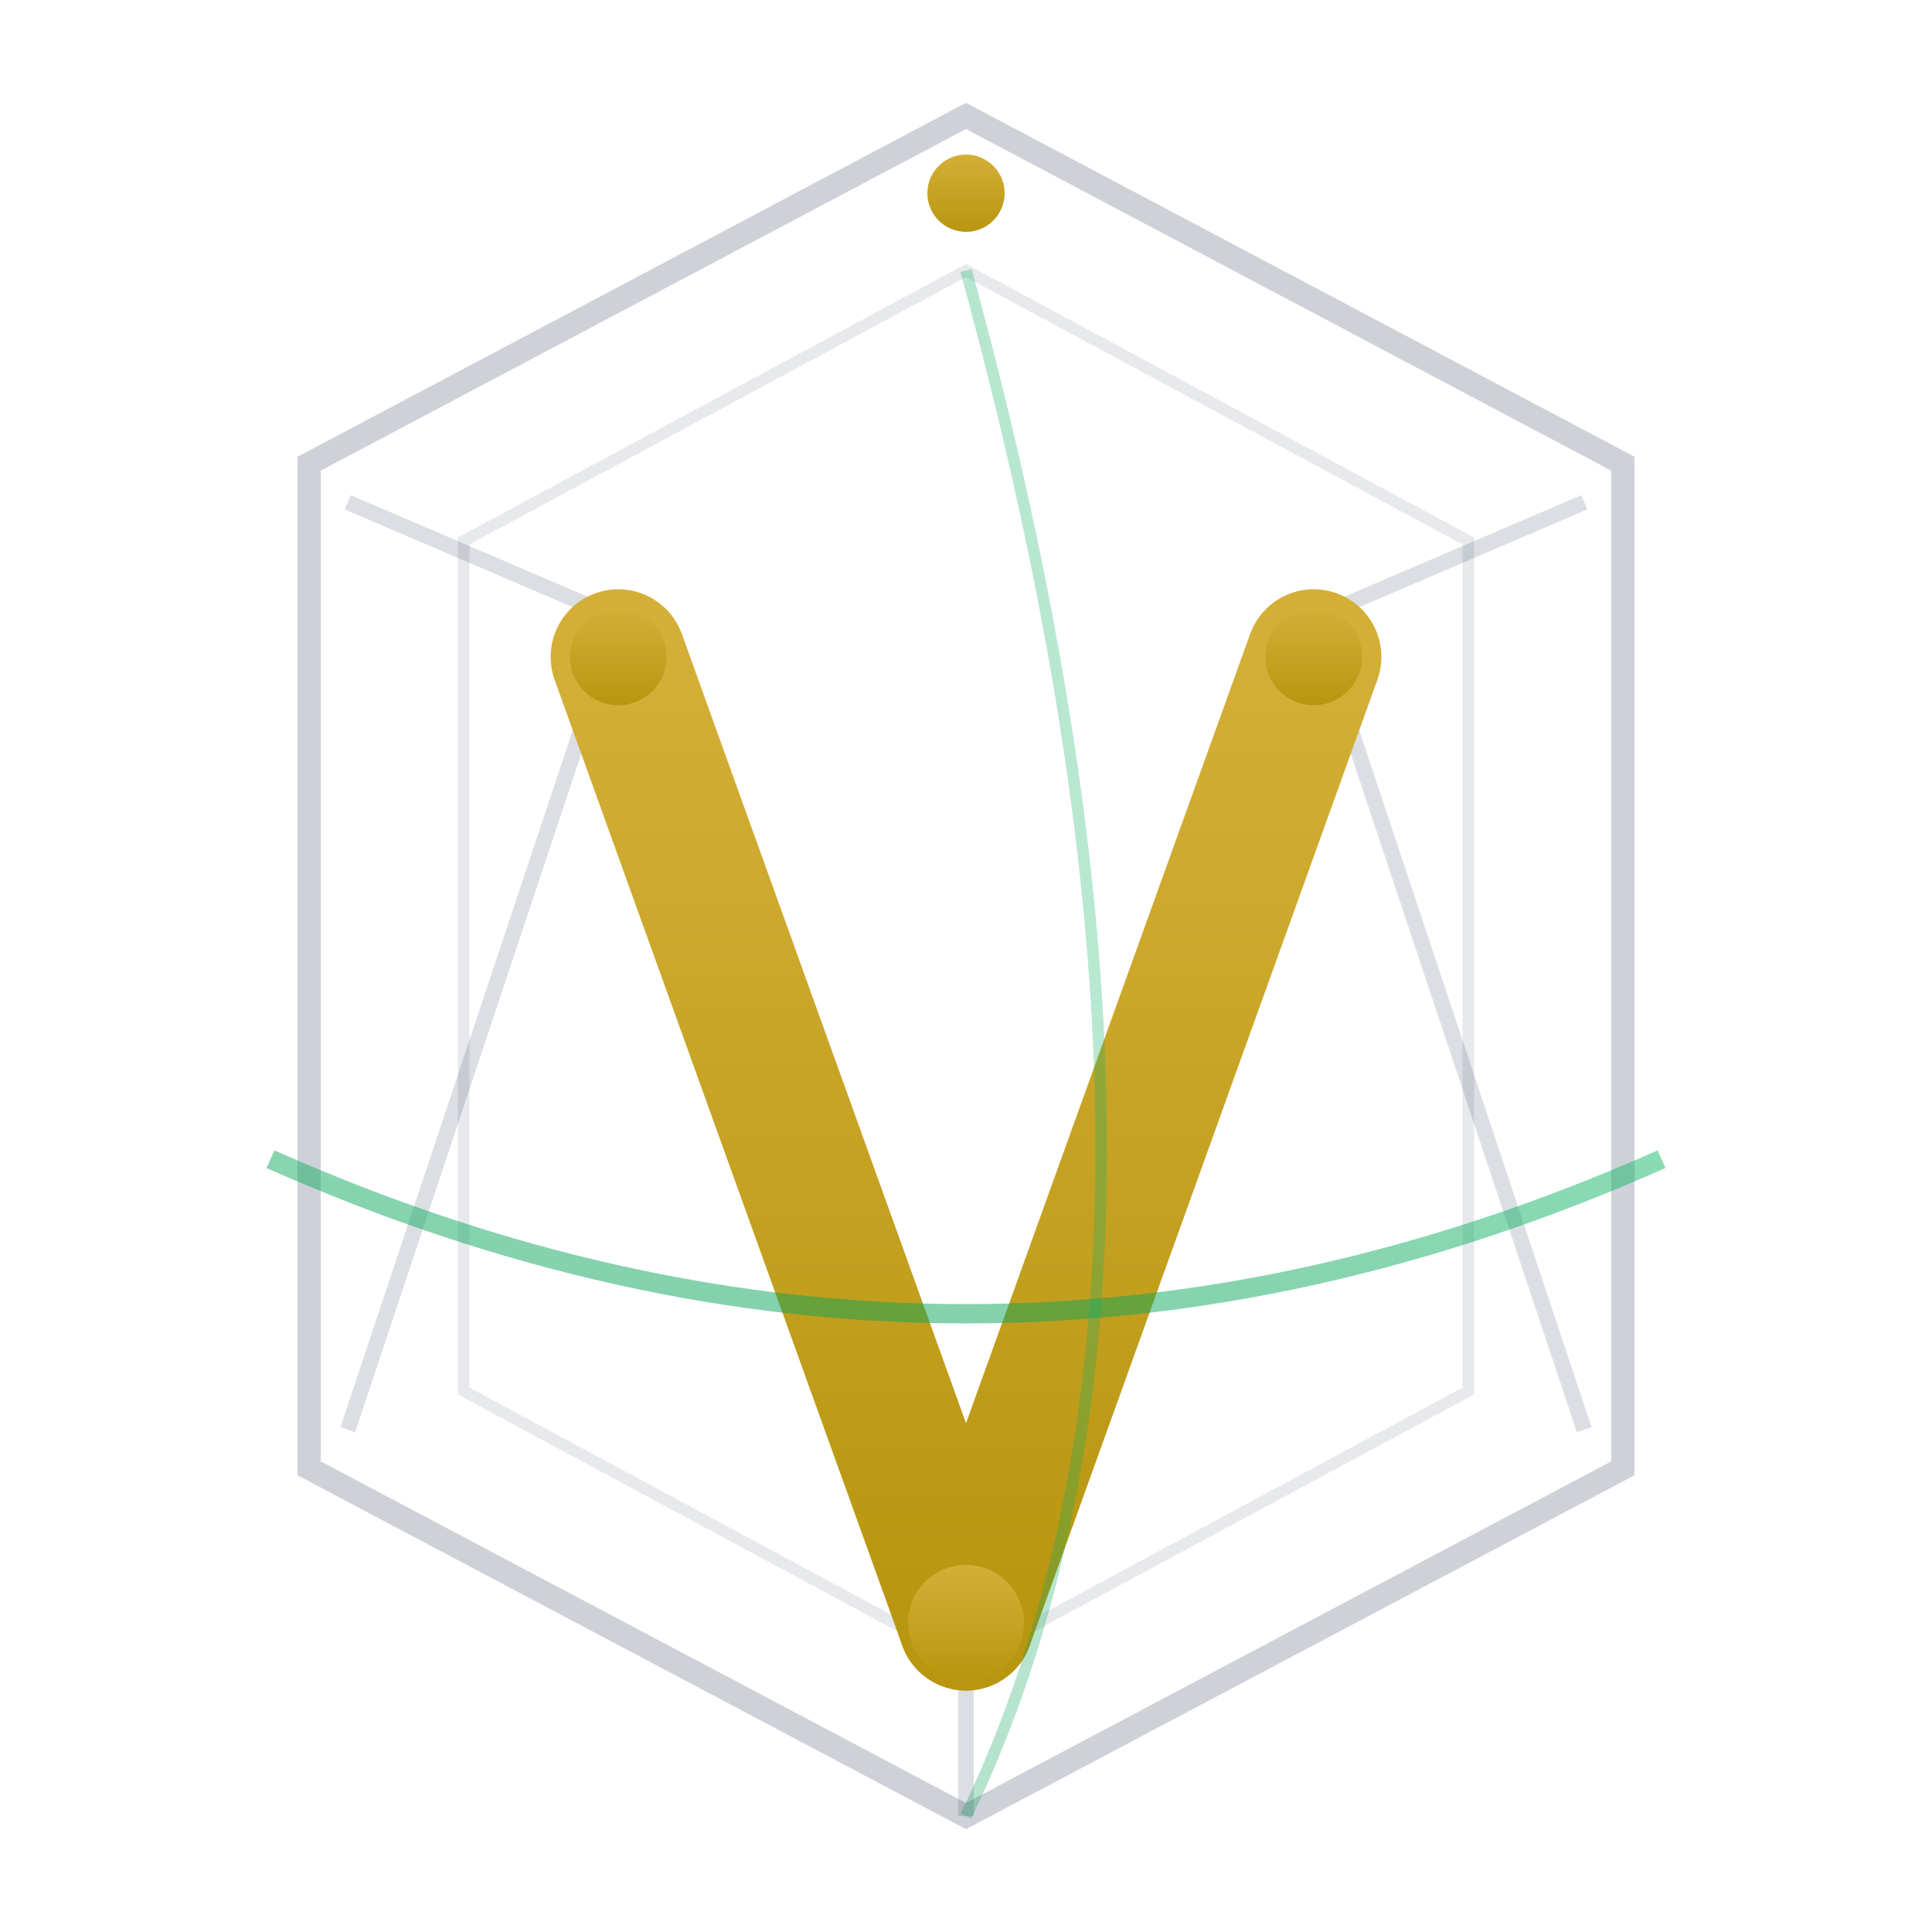
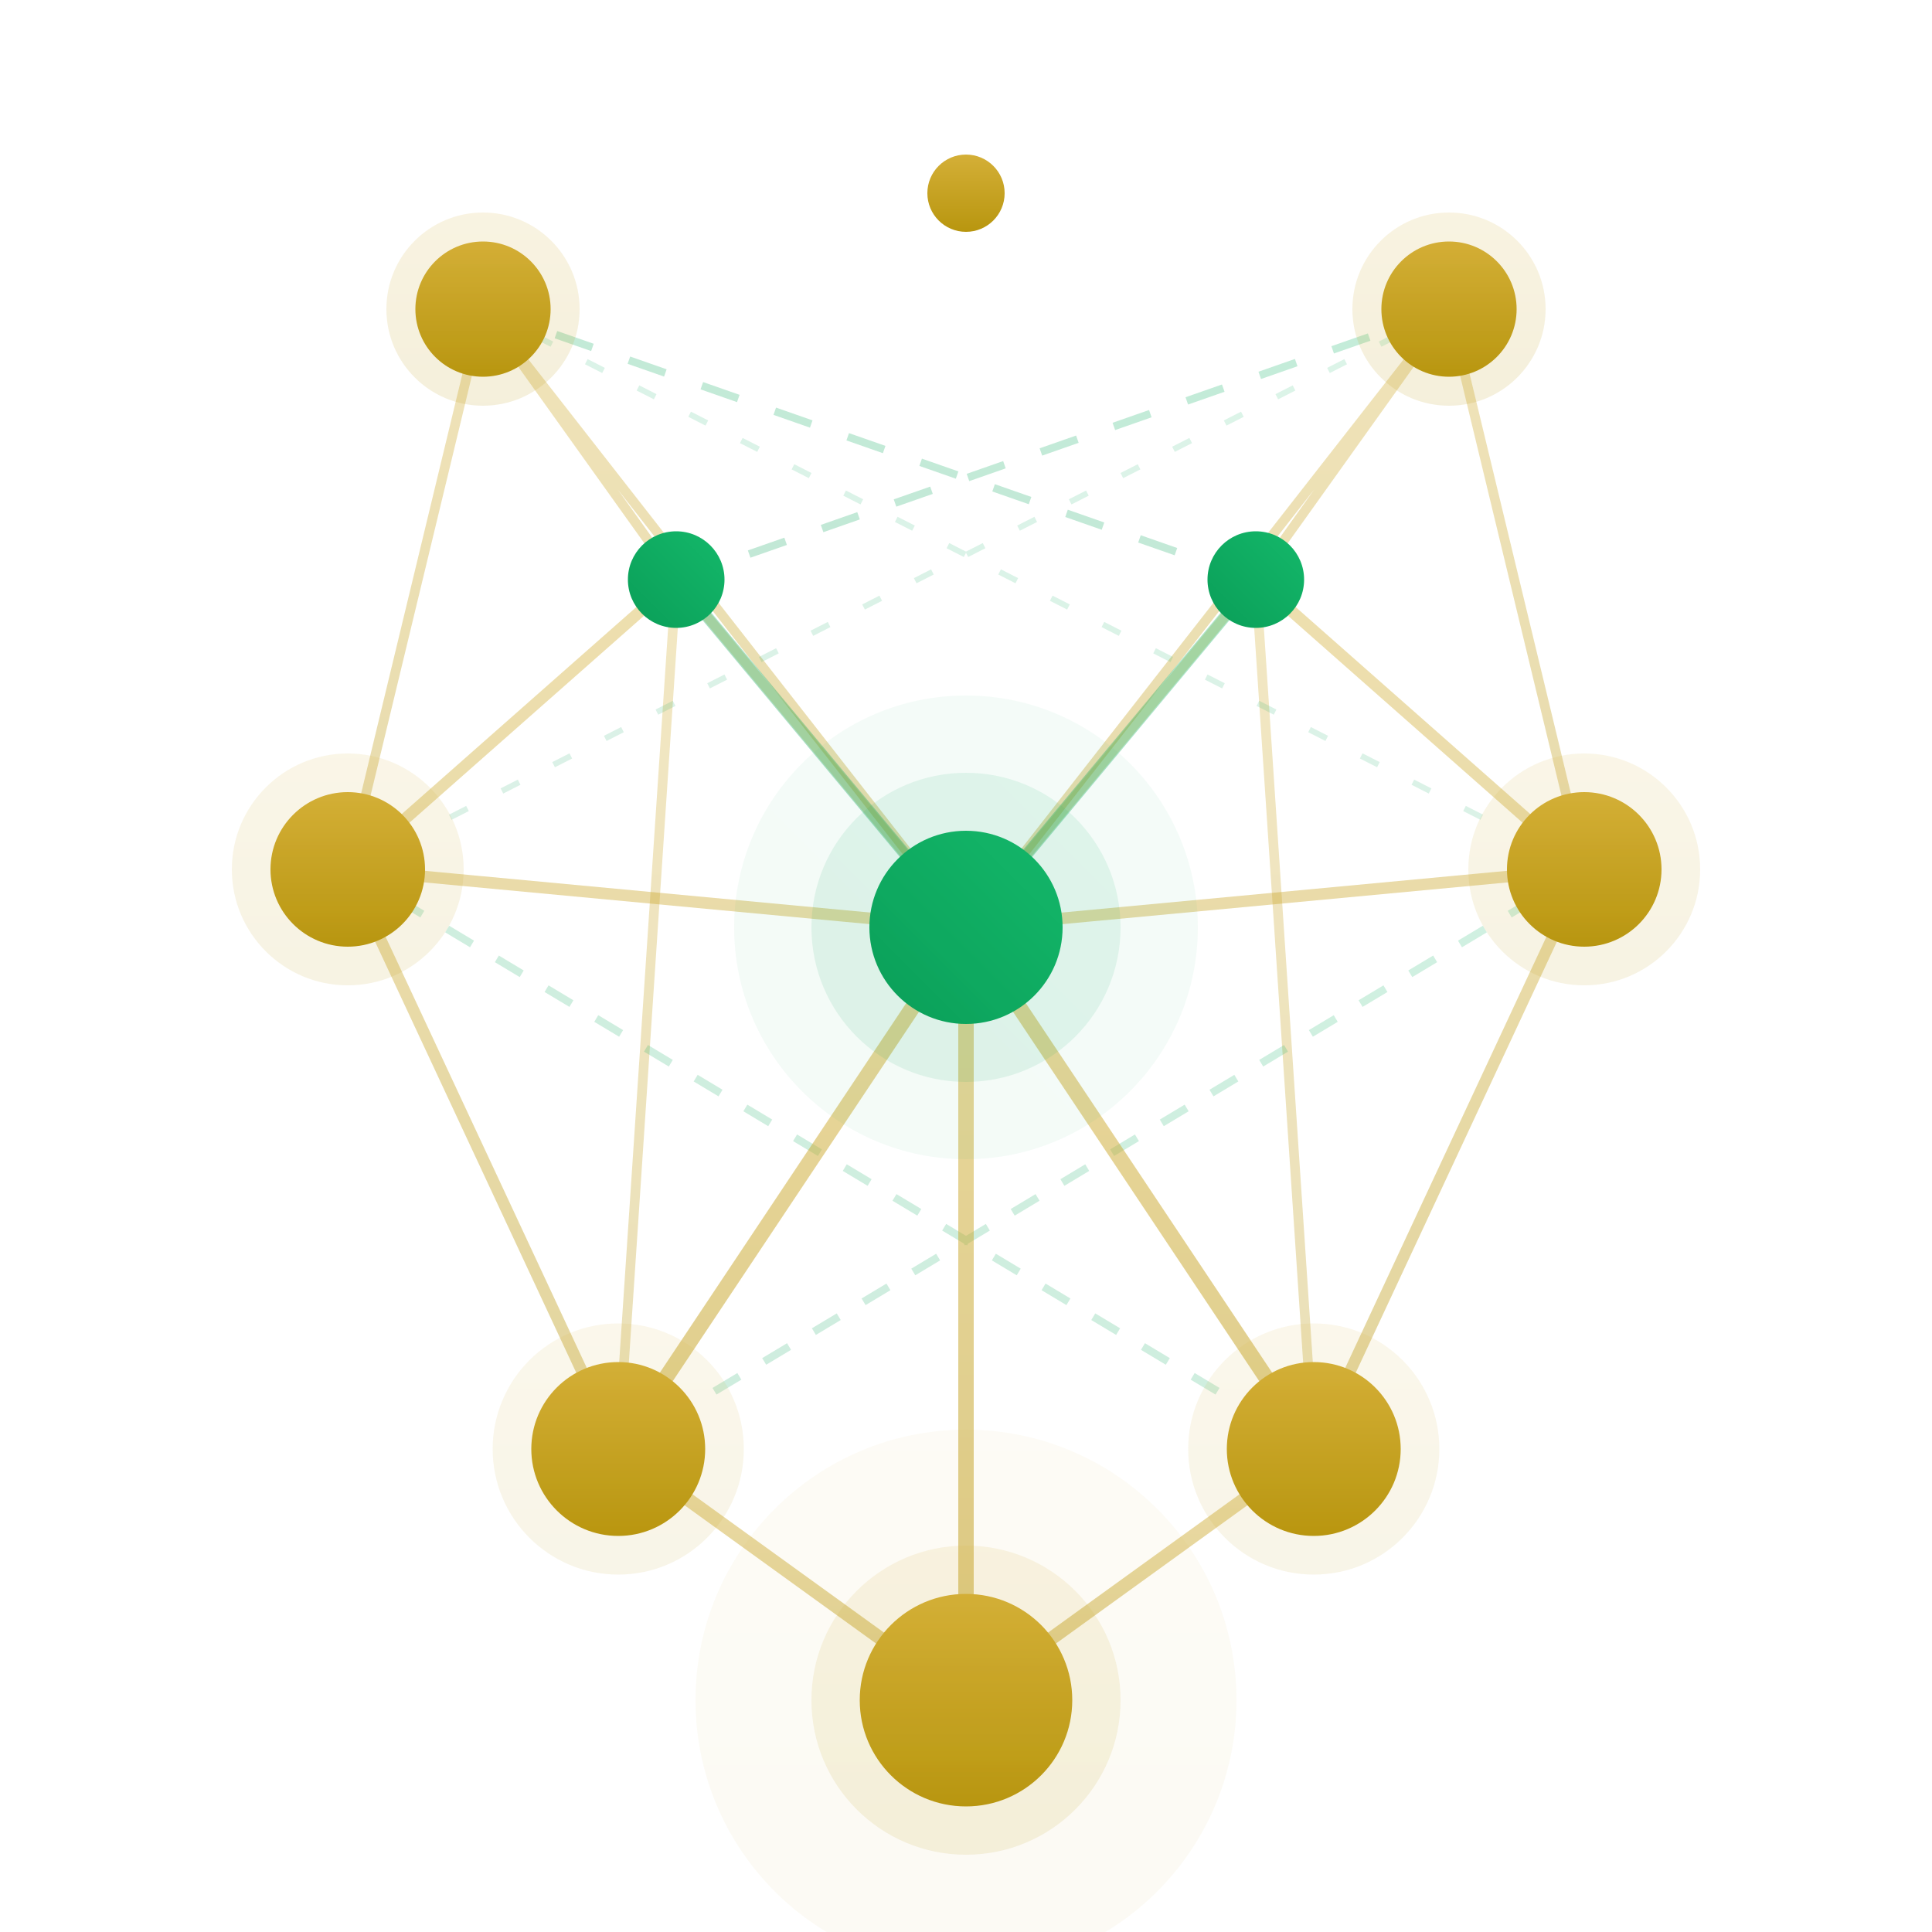
- <svg xmlns="http://www.w3.org/2000/svg" viewBox="0 0 100 100" fill="none" role="img" aria-label="TaxVolca icon light">
+ <svg xmlns="http://www.w3.org/2000/svg" viewBox="0 0 100 100" fill="none" role="img" aria-label="TaxVolca AI icon light">
  <defs>
    <linearGradient id="goldGradL" x1="0" y1="1" x2="0" y2="0">
      <stop offset="0%" stop-color="#B8960F" />
      <stop offset="100%" stop-color="#D4AF37" />
    </linearGradient>
    <linearGradient id="emeraldGradL" x1="0" y1="1" x2="1" y2="0">
      <stop offset="0%" stop-color="#0A9E58" />
      <stop offset="100%" stop-color="#14B86A" />
    </linearGradient>
  </defs>
-   <path d="M50 6 L84 24 L84 76 L50 94 L16 76 L16 24 Z" stroke="#0B1F3A" stroke-width="1.2" fill="none" opacity="0.2" />
-   <path d="M50 14 L76 28 L76 72 L50 86 L24 72 L24 28 Z" stroke="#0B1F3A" stroke-width="0.6" fill="none" opacity="0.1" />
-   <path d="M32 32 L18 26 M32 32 L18 74 M68 32 L82 26 M68 32 L82 74 M50 82 L50 94" stroke="#0B1F3A" stroke-width="0.8" opacity="0.15" />
-   <path d="M50 32 L50 10" stroke="url(#goldGradL)" stroke-width="1.5" stroke-linecap="round" opacity="0.6" />
-   <path d="M50 84 L32 34" stroke="url(#goldGradL)" stroke-width="7" stroke-linecap="round" />
-   <path d="M50 84 L68 34" stroke="url(#goldGradL)" stroke-width="7" stroke-linecap="round" />
-   <path d="M14 60 Q50 76 86 60" stroke="url(#emeraldGradL)" stroke-width="1" fill="none" opacity="0.5" />
-   <path d="M50 94 Q64 65 50 14" stroke="url(#emeraldGradL)" stroke-width="0.6" fill="none" opacity="0.3" />
-   <circle cx="50" cy="84" r="3" fill="url(#goldGradL)" />
-   <circle cx="32" cy="34" r="2.5" fill="url(#goldGradL)" />
-   <circle cx="68" cy="34" r="2.5" fill="url(#goldGradL)" />
+   <path d="M25 16 L18 45 M25 16 L35 30 M25 16 L50 48" stroke="url(#goldGradL)" stroke-width="0.5" opacity="0.35" />
+   <path d="M18 45 L35 30 M18 45 L50 48 M18 45 L32 75" stroke="url(#goldGradL)" stroke-width="0.6" opacity="0.4" />
+   <path d="M35 30 L50 48 M35 30 L32 75" stroke="url(#goldGradL)" stroke-width="0.5" opacity="0.3" />
+   <path d="M75 16 L82 45 M75 16 L65 30 M75 16 L50 48" stroke="url(#goldGradL)" stroke-width="0.5" opacity="0.35" />
+   <path d="M82 45 L65 30 M82 45 L50 48 M82 45 L68 75" stroke="url(#goldGradL)" stroke-width="0.6" opacity="0.4" />
+   <path d="M65 30 L50 48 M65 30 L68 75" stroke="url(#goldGradL)" stroke-width="0.5" opacity="0.3" />
+   <path d="M25 16 L65 30 M35 30 L75 16" stroke="url(#emeraldGradL)" stroke-width="0.4" opacity="0.25" stroke-dasharray="2 2" />
+   <path d="M18 45 L68 75 M82 45 L32 75" stroke="url(#emeraldGradL)" stroke-width="0.4" opacity="0.2" stroke-dasharray="1.5 1.5" />
+   <path d="M25 16 L82 45 M75 16 L18 45" stroke="url(#emeraldGradL)" stroke-width="0.3" opacity="0.15" stroke-dasharray="1 2" />
+   <path d="M50 48 L32 75 M50 48 L68 75 M50 48 L50 88" stroke="url(#goldGradL)" stroke-width="0.8" opacity="0.5" />
+   <path d="M50 48 L35 30 M50 48 L65 30" stroke="url(#emeraldGradL)" stroke-width="0.6" opacity="0.35" />
+   <path d="M32 75 L50 88 M68 75 L50 88" stroke="url(#goldGradL)" stroke-width="0.7" opacity="0.45" />
+   <path d="M32 75 L68 75" stroke="url(#emeraldGradL)" stroke-width="0.4" opacity="0.2" stroke-dasharray="2 2" />
+   <path d="M50 48 L50 10" stroke="url(#goldGradL)" stroke-width="0.6" opacity="0.4" stroke-dasharray="2 2" />
+   <circle cx="25" cy="16" r="3.5" fill="url(#goldGradL)" />
+   <circle cx="25" cy="16" r="5" fill="url(#goldGradL)" opacity="0.15" />
+   <circle cx="75" cy="16" r="3.5" fill="url(#goldGradL)" />
+   <circle cx="75" cy="16" r="5" fill="url(#goldGradL)" opacity="0.15" />
+   <circle cx="18" cy="45" r="4" fill="url(#goldGradL)" />
+   <circle cx="18" cy="45" r="6" fill="url(#goldGradL)" opacity="0.12" />
+   <circle cx="82" cy="45" r="4" fill="url(#goldGradL)" />
+   <circle cx="82" cy="45" r="6" fill="url(#goldGradL)" opacity="0.12" />
+   <circle cx="35" cy="30" r="2.5" fill="url(#emeraldGradL)" />
+   <circle cx="65" cy="30" r="2.5" fill="url(#emeraldGradL)" />
+   <circle cx="32" cy="75" r="4.5" fill="url(#goldGradL)" />
+   <circle cx="32" cy="75" r="6.5" fill="url(#goldGradL)" opacity="0.1" />
+   <circle cx="68" cy="75" r="4.5" fill="url(#goldGradL)" />
+   <circle cx="68" cy="75" r="6.5" fill="url(#goldGradL)" opacity="0.1" />
+   <circle cx="50" cy="48" r="5" fill="url(#emeraldGradL)" />
+   <circle cx="50" cy="48" r="8" fill="url(#emeraldGradL)" opacity="0.1" />
+   <circle cx="50" cy="48" r="12" fill="url(#emeraldGradL)" opacity="0.05" />
+   <circle cx="50" cy="88" r="5.5" fill="url(#goldGradL)" />
+   <circle cx="50" cy="88" r="8" fill="url(#goldGradL)" opacity="0.12" />
+   <circle cx="50" cy="88" r="14" fill="url(#goldGradL)" opacity="0.05" />
  <circle cx="50" cy="10" r="2" fill="url(#goldGradL)" />
</svg>
